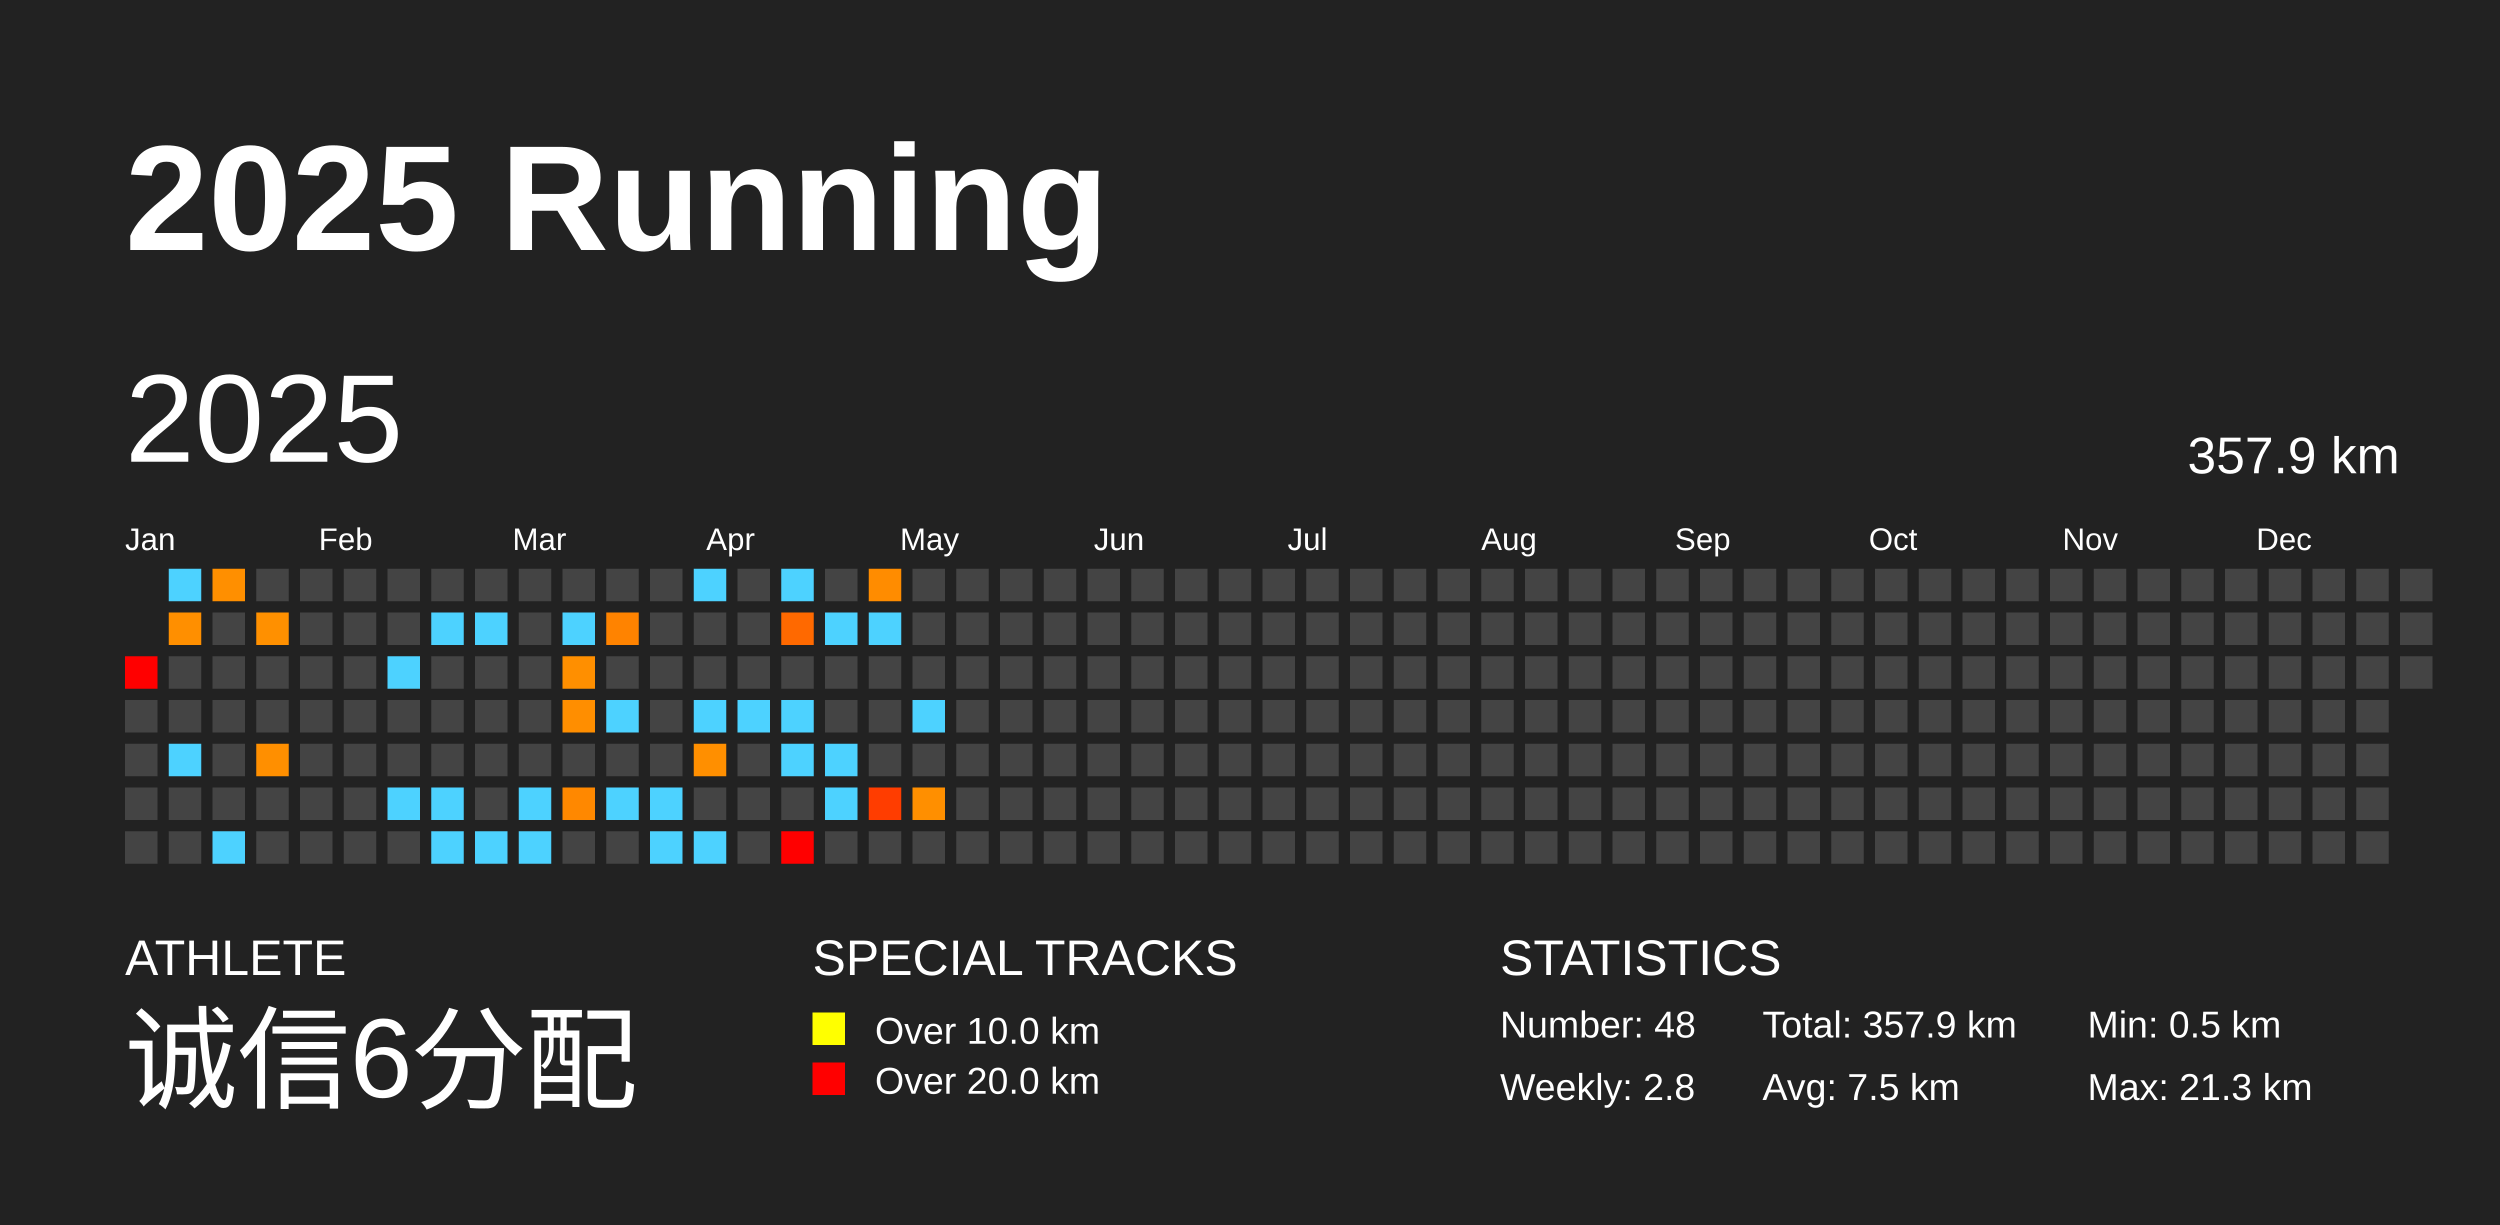
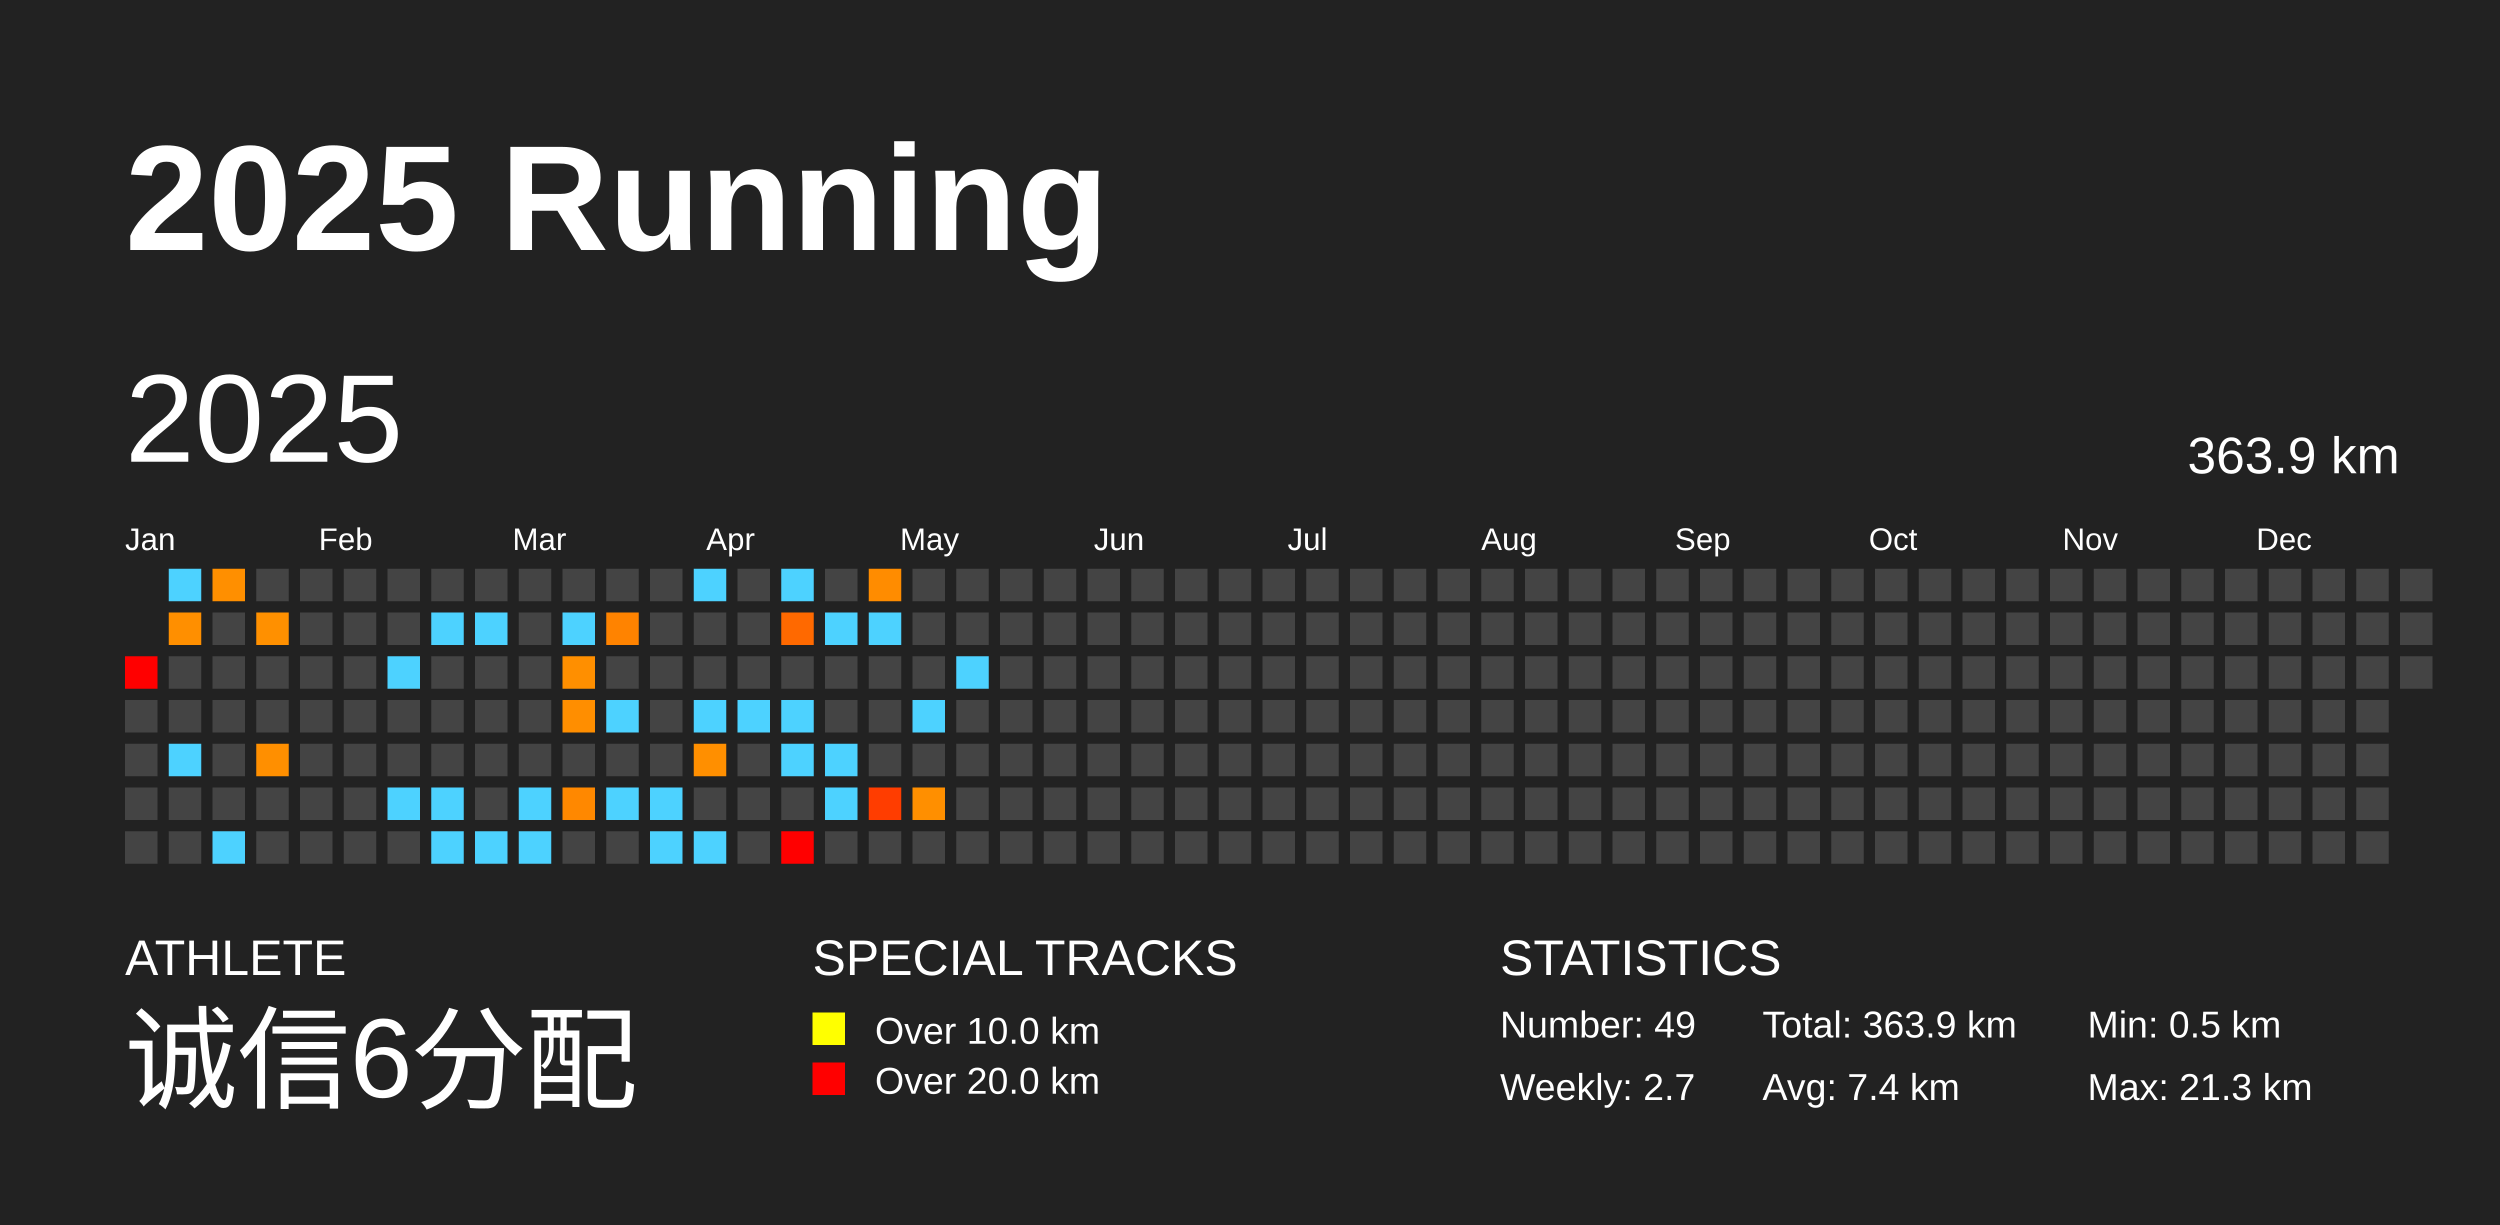
<svg xmlns="http://www.w3.org/2000/svg" baseProfile="full" height="98mm" version="1.1" viewBox="0,0,200,98" width="200mm">
  <defs />
  <rect fill="#222222" height="98" width="200" x="0" y="0" />
  <text fill="#FFFFFF" style="font-size:12px; font-family:Arial; font-weight:bold;" x="10" y="20">2025 Running</text>
  <text fill="#FFFFFF" style="font-size:4px; font-family:Arial" x="10" y="78">ATHLETE</text>
  <text fill="#FFFFFF" style="font-size:9px; font-family:Arial" x="10" y="88">诚信6分配</text>
  <text fill="#FFFFFF" style="font-size:4px; font-family:Arial" x="65" y="78">SPECIAL TRACKS</text>
  <rect fill="yellow" height="2.6" width="2.6" x="65" y="81" />
  <text fill="#FFFFFF" style="font-size:3px; font-family:Arial" x="70" y="83.5">Over 10.0 km</text>
  <rect fill="red" height="2.6" width="2.6" x="65" y="85" />
  <text fill="#FFFFFF" style="font-size:3px; font-family:Arial" x="70" y="87.5">Over 20.0 km</text>
  <text fill="#FFFFFF" style="font-size:4px; font-family:Arial" x="120" y="78">STATISTICS</text>
-   <text fill="#FFFFFF" style="font-size:3px; font-family:Arial" x="120" y="83">Number: 48</text>
-   <text fill="#FFFFFF" style="font-size:3px; font-family:Arial" x="120" y="88">Weekly: 2.8</text>
-   <text fill="#FFFFFF" style="font-size:3px; font-family:Arial" x="141" y="83">Total: 357.9 km</text>
-   <text fill="#FFFFFF" style="font-size:3px; font-family:Arial" x="141" y="88">Avg: 7.5 km</text>
+   <text fill="#FFFFFF" style="font-size:3px; font-family:Arial" x="120" y="83">Number: 49</text>
+   <text fill="#FFFFFF" style="font-size:3px; font-family:Arial" x="120" y="88">Weekly: 2.7</text>
+   <text fill="#FFFFFF" style="font-size:3px; font-family:Arial" x="141" y="83">Total: 363.9 km</text>
+   <text fill="#FFFFFF" style="font-size:3px; font-family:Arial" x="141" y="88">Avg: 7.4 km</text>
  <text fill="#FFFFFF" style="font-size:3px; font-family:Arial" x="167" y="83">Min: 0.5 km</text>
  <text fill="#FFFFFF" style="font-size:3px; font-family:Arial" x="167" y="88">Max: 21.3 km</text>
  <text dominant-baseline="hanging" fill="#FFFFFF" style="font-size:10.0px; font-family:Arial;" x="10" y="30">2025</text>
-   <text dominant-baseline="hanging" fill="#FFFFFF" style="font-size:4.125px; font-family:Arial;" x="175" y="35">357.9 km</text>
+   <text dominant-baseline="hanging" fill="#FFFFFF" style="font-size:4.125px; font-family:Arial;" x="175" y="35">363.9 km</text>
  <text fill="#FFFFFF" style="font-size:2.5px; font-family:Arial" x="10.0" y="44">Jan</text>
  <text fill="#FFFFFF" style="font-size:2.5px; font-family:Arial" x="25.5" y="44">Feb</text>
  <text fill="#FFFFFF" style="font-size:2.5px; font-family:Arial" x="41.0" y="44">Mar</text>
  <text fill="#FFFFFF" style="font-size:2.5px; font-family:Arial" x="56.5" y="44">Apr</text>
  <text fill="#FFFFFF" style="font-size:2.5px; font-family:Arial" x="72.0" y="44">May</text>
  <text fill="#FFFFFF" style="font-size:2.5px; font-family:Arial" x="87.5" y="44">Jun</text>
  <text fill="#FFFFFF" style="font-size:2.5px; font-family:Arial" x="103.0" y="44">Jul</text>
  <text fill="#FFFFFF" style="font-size:2.5px; font-family:Arial" x="118.5" y="44">Aug</text>
  <text fill="#FFFFFF" style="font-size:2.5px; font-family:Arial" x="134.0" y="44">Sep</text>
  <text fill="#FFFFFF" style="font-size:2.5px; font-family:Arial" x="149.5" y="44">Oct</text>
  <text fill="#FFFFFF" style="font-size:2.5px; font-family:Arial" x="165.0" y="44">Nov</text>
  <text fill="#FFFFFF" style="font-size:2.5px; font-family:Arial" x="180.5" y="44">Dec</text>
  <rect fill="red" height="2.6" width="2.6" x="10.0" y="52.5" />
  <rect fill="#444444" height="2.6" width="2.6" x="10.0" y="56.0" />
  <rect fill="#444444" height="2.6" width="2.6" x="10.0" y="59.5" />
  <rect fill="#444444" height="2.6" width="2.6" x="10.0" y="63.0" />
  <rect fill="#444444" height="2.6" width="2.6" x="10.0" y="66.5" />
  <rect fill="#4dd2ff" height="2.6" width="2.6" x="13.5" y="45.5" />
  <rect fill="#ff8f00" height="2.6" width="2.6" x="13.5" y="49.0" />
  <rect fill="#444444" height="2.6" width="2.6" x="13.5" y="52.5" />
  <rect fill="#444444" height="2.6" width="2.6" x="13.5" y="56.0" />
  <rect fill="#4dd2ff" height="2.6" width="2.6" x="13.5" y="59.5" />
  <rect fill="#444444" height="2.6" width="2.6" x="13.5" y="63.0" />
  <rect fill="#444444" height="2.6" width="2.6" x="13.5" y="66.5" />
  <rect fill="#ff8f00" height="2.6" width="2.6" x="17.0" y="45.5" />
  <rect fill="#444444" height="2.6" width="2.6" x="17.0" y="49.0" />
  <rect fill="#444444" height="2.6" width="2.6" x="17.0" y="52.5" />
  <rect fill="#444444" height="2.6" width="2.6" x="17.0" y="56.0" />
  <rect fill="#444444" height="2.6" width="2.6" x="17.0" y="59.5" />
  <rect fill="#444444" height="2.6" width="2.6" x="17.0" y="63.0" />
  <rect fill="#4dd2ff" height="2.6" width="2.6" x="17.0" y="66.5" />
  <rect fill="#444444" height="2.6" width="2.6" x="20.5" y="45.5" />
  <rect fill="#ff9000" height="2.6" width="2.6" x="20.5" y="49.0" />
  <rect fill="#444444" height="2.6" width="2.6" x="20.5" y="52.5" />
  <rect fill="#444444" height="2.6" width="2.6" x="20.5" y="56.0" />
  <rect fill="#ff8f00" height="2.6" width="2.6" x="20.5" y="59.5" />
  <rect fill="#444444" height="2.6" width="2.6" x="20.5" y="63.0" />
  <rect fill="#444444" height="2.6" width="2.6" x="20.5" y="66.5" />
  <rect fill="#444444" height="2.6" width="2.6" x="24.0" y="45.5" />
  <rect fill="#444444" height="2.6" width="2.6" x="24.0" y="49.0" />
  <rect fill="#444444" height="2.6" width="2.6" x="24.0" y="52.5" />
  <rect fill="#444444" height="2.6" width="2.6" x="24.0" y="56.0" />
  <rect fill="#444444" height="2.6" width="2.6" x="24.0" y="59.5" />
  <rect fill="#444444" height="2.6" width="2.6" x="24.0" y="63.0" />
  <rect fill="#444444" height="2.6" width="2.6" x="24.0" y="66.5" />
  <rect fill="#444444" height="2.6" width="2.6" x="27.5" y="45.5" />
  <rect fill="#444444" height="2.6" width="2.6" x="27.5" y="49.0" />
  <rect fill="#444444" height="2.6" width="2.6" x="27.5" y="52.5" />
  <rect fill="#444444" height="2.6" width="2.6" x="27.5" y="56.0" />
  <rect fill="#444444" height="2.6" width="2.6" x="27.5" y="59.5" />
  <rect fill="#444444" height="2.6" width="2.6" x="27.5" y="63.0" />
  <rect fill="#444444" height="2.6" width="2.6" x="27.5" y="66.5" />
  <rect fill="#444444" height="2.6" width="2.6" x="31.0" y="45.5" />
  <rect fill="#444444" height="2.6" width="2.6" x="31.0" y="49.0" />
  <rect fill="#4dd2ff" height="2.6" width="2.6" x="31.0" y="52.5" />
  <rect fill="#444444" height="2.6" width="2.6" x="31.0" y="56.0" />
  <rect fill="#444444" height="2.6" width="2.6" x="31.0" y="59.5" />
  <rect fill="#4dd2ff" height="2.6" width="2.6" x="31.0" y="63.0" />
  <rect fill="#444444" height="2.6" width="2.6" x="31.0" y="66.5" />
  <rect fill="#444444" height="2.6" width="2.6" x="34.5" y="45.5" />
  <rect fill="#4dd2ff" height="2.6" width="2.6" x="34.5" y="49.0" />
  <rect fill="#444444" height="2.6" width="2.6" x="34.5" y="52.5" />
  <rect fill="#444444" height="2.6" width="2.6" x="34.5" y="56.0" />
  <rect fill="#444444" height="2.6" width="2.6" x="34.5" y="59.5" />
  <rect fill="#4dd2ff" height="2.6" width="2.6" x="34.5" y="63.0" />
  <rect fill="#4dd2ff" height="2.6" width="2.6" x="34.5" y="66.5" />
  <rect fill="#444444" height="2.6" width="2.6" x="38.0" y="45.5" />
  <rect fill="#4dd2ff" height="2.6" width="2.6" x="38.0" y="49.0" />
  <rect fill="#444444" height="2.6" width="2.6" x="38.0" y="52.5" />
  <rect fill="#444444" height="2.6" width="2.6" x="38.0" y="56.0" />
  <rect fill="#444444" height="2.6" width="2.6" x="38.0" y="59.5" />
  <rect fill="#444444" height="2.6" width="2.6" x="38.0" y="63.0" />
  <rect fill="#4dd2ff" height="2.6" width="2.6" x="38.0" y="66.5" />
  <rect fill="#444444" height="2.6" width="2.6" x="41.5" y="45.5" />
  <rect fill="#444444" height="2.6" width="2.6" x="41.5" y="49.0" />
  <rect fill="#444444" height="2.6" width="2.6" x="41.5" y="52.5" />
  <rect fill="#444444" height="2.6" width="2.6" x="41.5" y="56.0" />
  <rect fill="#444444" height="2.6" width="2.6" x="41.5" y="59.5" />
  <rect fill="#4dd2ff" height="2.6" width="2.6" x="41.5" y="63.0" />
  <rect fill="#4dd2ff" height="2.6" width="2.6" x="41.5" y="66.5" />
  <rect fill="#444444" height="2.6" width="2.6" x="45.0" y="45.5" />
  <rect fill="#4dd2ff" height="2.6" width="2.6" x="45.0" y="49.0" />
  <rect fill="#ff8f00" height="2.6" width="2.6" x="45.0" y="52.5" />
  <rect fill="#ff8e00" height="2.6" width="2.6" x="45.0" y="56.0" />
  <rect fill="#444444" height="2.6" width="2.6" x="45.0" y="59.5" />
  <rect fill="#ff8800" height="2.6" width="2.6" x="45.0" y="63.0" />
  <rect fill="#444444" height="2.6" width="2.6" x="45.0" y="66.5" />
  <rect fill="#444444" height="2.6" width="2.6" x="48.5" y="45.5" />
  <rect fill="#ff8300" height="2.6" width="2.6" x="48.5" y="49.0" />
  <rect fill="#444444" height="2.6" width="2.6" x="48.5" y="52.5" />
  <rect fill="#4dd2ff" height="2.6" width="2.6" x="48.5" y="56.0" />
  <rect fill="#444444" height="2.6" width="2.6" x="48.5" y="59.5" />
  <rect fill="#4dd2ff" height="2.6" width="2.6" x="48.5" y="63.0" />
  <rect fill="#444444" height="2.6" width="2.6" x="48.5" y="66.5" />
  <rect fill="#444444" height="2.6" width="2.6" x="52.0" y="45.5" />
  <rect fill="#444444" height="2.6" width="2.6" x="52.0" y="49.0" />
  <rect fill="#444444" height="2.6" width="2.6" x="52.0" y="52.5" />
  <rect fill="#444444" height="2.6" width="2.6" x="52.0" y="56.0" />
  <rect fill="#444444" height="2.6" width="2.6" x="52.0" y="59.5" />
  <rect fill="#4dd2ff" height="2.6" width="2.6" x="52.0" y="63.0" />
  <rect fill="#4dd2ff" height="2.6" width="2.6" x="52.0" y="66.5" />
  <rect fill="#4dd2ff" height="2.6" width="2.6" x="55.5" y="45.5" />
  <rect fill="#444444" height="2.6" width="2.6" x="55.5" y="49.0" />
  <rect fill="#444444" height="2.6" width="2.6" x="55.5" y="52.5" />
  <rect fill="#4dd2ff" height="2.6" width="2.6" x="55.5" y="56.0" />
  <rect fill="#ff8f00" height="2.6" width="2.6" x="55.5" y="59.5" />
  <rect fill="#444444" height="2.6" width="2.6" x="55.5" y="63.0" />
  <rect fill="#4dd2ff" height="2.6" width="2.6" x="55.5" y="66.5" />
  <rect fill="#444444" height="2.6" width="2.6" x="59.0" y="45.5" />
  <rect fill="#444444" height="2.6" width="2.6" x="59.0" y="49.0" />
  <rect fill="#444444" height="2.6" width="2.6" x="59.0" y="52.5" />
  <rect fill="#4dd2ff" height="2.6" width="2.6" x="59.0" y="56.0" />
  <rect fill="#444444" height="2.6" width="2.6" x="59.0" y="59.5" />
  <rect fill="#444444" height="2.6" width="2.6" x="59.0" y="63.0" />
  <rect fill="#444444" height="2.6" width="2.6" x="59.0" y="66.5" />
  <rect fill="#4dd2ff" height="2.6" width="2.6" x="62.5" y="45.5" />
  <rect fill="#ff6900" height="2.6" width="2.6" x="62.5" y="49.0" />
  <rect fill="#444444" height="2.6" width="2.6" x="62.5" y="52.5" />
  <rect fill="#4dd2ff" height="2.6" width="2.6" x="62.5" y="56.0" />
  <rect fill="#4dd2ff" height="2.6" width="2.6" x="62.5" y="59.5" />
  <rect fill="#444444" height="2.6" width="2.6" x="62.5" y="63.0" />
  <rect fill="red" height="2.6" width="2.6" x="62.5" y="66.5" />
  <rect fill="#444444" height="2.6" width="2.6" x="66.0" y="45.5" />
  <rect fill="#4dd2ff" height="2.6" width="2.6" x="66.0" y="49.0" />
  <rect fill="#444444" height="2.6" width="2.6" x="66.0" y="52.5" />
  <rect fill="#444444" height="2.6" width="2.6" x="66.0" y="56.0" />
  <rect fill="#4dd2ff" height="2.6" width="2.6" x="66.0" y="59.5" />
  <rect fill="#4dd2ff" height="2.6" width="2.6" x="66.0" y="63.0" />
  <rect fill="#444444" height="2.6" width="2.6" x="66.0" y="66.5" />
  <rect fill="#ff8c00" height="2.6" width="2.6" x="69.5" y="45.5" />
  <rect fill="#4dd2ff" height="2.6" width="2.6" x="69.5" y="49.0" />
  <rect fill="#444444" height="2.6" width="2.6" x="69.5" y="52.5" />
  <rect fill="#444444" height="2.6" width="2.6" x="69.5" y="56.0" />
  <rect fill="#444444" height="2.6" width="2.6" x="69.5" y="59.5" />
  <rect fill="#ff3d00" height="2.6" width="2.6" x="69.5" y="63.0" />
  <rect fill="#444444" height="2.6" width="2.6" x="69.5" y="66.5" />
  <rect fill="#444444" height="2.6" width="2.6" x="73.0" y="45.5" />
  <rect fill="#444444" height="2.6" width="2.6" x="73.0" y="49.0" />
  <rect fill="#444444" height="2.6" width="2.6" x="73.0" y="52.5" />
  <rect fill="#4dd2ff" height="2.6" width="2.6" x="73.0" y="56.0" />
  <rect fill="#444444" height="2.6" width="2.6" x="73.0" y="59.5" />
  <rect fill="#ff8f00" height="2.6" width="2.6" x="73.0" y="63.0" />
  <rect fill="#444444" height="2.6" width="2.6" x="73.0" y="66.5" />
  <rect fill="#444444" height="2.6" width="2.6" x="76.5" y="45.5" />
  <rect fill="#444444" height="2.6" width="2.6" x="76.5" y="49.0" />
-   <rect fill="#444444" height="2.6" width="2.6" x="76.5" y="52.5" />
+   <rect fill="#4dd2ff" height="2.6" width="2.6" x="76.5" y="52.5" />
  <rect fill="#444444" height="2.6" width="2.6" x="76.5" y="56.0" />
  <rect fill="#444444" height="2.6" width="2.6" x="76.5" y="59.5" />
  <rect fill="#444444" height="2.6" width="2.6" x="76.5" y="63.0" />
  <rect fill="#444444" height="2.6" width="2.6" x="76.5" y="66.5" />
  <rect fill="#444444" height="2.6" width="2.6" x="80.0" y="45.5" />
  <rect fill="#444444" height="2.6" width="2.6" x="80.0" y="49.0" />
  <rect fill="#444444" height="2.6" width="2.6" x="80.0" y="52.5" />
  <rect fill="#444444" height="2.6" width="2.6" x="80.0" y="56.0" />
  <rect fill="#444444" height="2.6" width="2.6" x="80.0" y="59.5" />
  <rect fill="#444444" height="2.6" width="2.6" x="80.0" y="63.0" />
  <rect fill="#444444" height="2.6" width="2.6" x="80.0" y="66.5" />
  <rect fill="#444444" height="2.6" width="2.6" x="83.5" y="45.5" />
  <rect fill="#444444" height="2.6" width="2.6" x="83.5" y="49.0" />
  <rect fill="#444444" height="2.6" width="2.6" x="83.5" y="52.5" />
  <rect fill="#444444" height="2.6" width="2.6" x="83.5" y="56.0" />
  <rect fill="#444444" height="2.6" width="2.6" x="83.5" y="59.5" />
  <rect fill="#444444" height="2.6" width="2.6" x="83.5" y="63.0" />
  <rect fill="#444444" height="2.6" width="2.6" x="83.5" y="66.5" />
  <rect fill="#444444" height="2.6" width="2.6" x="87.0" y="45.5" />
  <rect fill="#444444" height="2.6" width="2.6" x="87.0" y="49.0" />
  <rect fill="#444444" height="2.6" width="2.6" x="87.0" y="52.5" />
  <rect fill="#444444" height="2.6" width="2.6" x="87.0" y="56.0" />
  <rect fill="#444444" height="2.6" width="2.6" x="87.0" y="59.5" />
  <rect fill="#444444" height="2.6" width="2.6" x="87.0" y="63.0" />
  <rect fill="#444444" height="2.6" width="2.6" x="87.0" y="66.5" />
  <rect fill="#444444" height="2.6" width="2.6" x="90.5" y="45.5" />
  <rect fill="#444444" height="2.6" width="2.6" x="90.5" y="49.0" />
  <rect fill="#444444" height="2.6" width="2.6" x="90.5" y="52.5" />
  <rect fill="#444444" height="2.6" width="2.6" x="90.5" y="56.0" />
  <rect fill="#444444" height="2.6" width="2.6" x="90.5" y="59.5" />
  <rect fill="#444444" height="2.6" width="2.6" x="90.5" y="63.0" />
  <rect fill="#444444" height="2.6" width="2.6" x="90.5" y="66.5" />
  <rect fill="#444444" height="2.6" width="2.6" x="94.0" y="45.5" />
  <rect fill="#444444" height="2.6" width="2.6" x="94.0" y="49.0" />
  <rect fill="#444444" height="2.6" width="2.6" x="94.0" y="52.5" />
  <rect fill="#444444" height="2.6" width="2.6" x="94.0" y="56.0" />
  <rect fill="#444444" height="2.6" width="2.6" x="94.0" y="59.5" />
  <rect fill="#444444" height="2.6" width="2.6" x="94.0" y="63.0" />
  <rect fill="#444444" height="2.6" width="2.6" x="94.0" y="66.5" />
  <rect fill="#444444" height="2.6" width="2.6" x="97.5" y="45.5" />
  <rect fill="#444444" height="2.6" width="2.6" x="97.5" y="49.0" />
  <rect fill="#444444" height="2.6" width="2.6" x="97.5" y="52.5" />
  <rect fill="#444444" height="2.6" width="2.6" x="97.5" y="56.0" />
  <rect fill="#444444" height="2.6" width="2.6" x="97.5" y="59.5" />
  <rect fill="#444444" height="2.6" width="2.6" x="97.5" y="63.0" />
  <rect fill="#444444" height="2.6" width="2.6" x="97.5" y="66.5" />
  <rect fill="#444444" height="2.6" width="2.6" x="101.0" y="45.5" />
  <rect fill="#444444" height="2.6" width="2.6" x="101.0" y="49.0" />
  <rect fill="#444444" height="2.6" width="2.6" x="101.0" y="52.5" />
  <rect fill="#444444" height="2.6" width="2.6" x="101.0" y="56.0" />
  <rect fill="#444444" height="2.6" width="2.6" x="101.0" y="59.5" />
  <rect fill="#444444" height="2.6" width="2.6" x="101.0" y="63.0" />
  <rect fill="#444444" height="2.6" width="2.6" x="101.0" y="66.5" />
  <rect fill="#444444" height="2.6" width="2.6" x="104.5" y="45.5" />
  <rect fill="#444444" height="2.6" width="2.6" x="104.5" y="49.0" />
  <rect fill="#444444" height="2.6" width="2.6" x="104.5" y="52.5" />
  <rect fill="#444444" height="2.6" width="2.6" x="104.5" y="56.0" />
  <rect fill="#444444" height="2.6" width="2.6" x="104.5" y="59.5" />
  <rect fill="#444444" height="2.6" width="2.6" x="104.5" y="63.0" />
  <rect fill="#444444" height="2.6" width="2.6" x="104.5" y="66.5" />
  <rect fill="#444444" height="2.6" width="2.6" x="108.0" y="45.5" />
  <rect fill="#444444" height="2.6" width="2.6" x="108.0" y="49.0" />
  <rect fill="#444444" height="2.6" width="2.6" x="108.0" y="52.5" />
  <rect fill="#444444" height="2.6" width="2.6" x="108.0" y="56.0" />
  <rect fill="#444444" height="2.6" width="2.6" x="108.0" y="59.5" />
  <rect fill="#444444" height="2.6" width="2.6" x="108.0" y="63.0" />
  <rect fill="#444444" height="2.6" width="2.6" x="108.0" y="66.5" />
  <rect fill="#444444" height="2.6" width="2.6" x="111.5" y="45.5" />
  <rect fill="#444444" height="2.6" width="2.6" x="111.5" y="49.0" />
  <rect fill="#444444" height="2.6" width="2.6" x="111.5" y="52.5" />
  <rect fill="#444444" height="2.6" width="2.6" x="111.5" y="56.0" />
  <rect fill="#444444" height="2.6" width="2.6" x="111.5" y="59.5" />
  <rect fill="#444444" height="2.6" width="2.6" x="111.5" y="63.0" />
  <rect fill="#444444" height="2.6" width="2.6" x="111.5" y="66.5" />
  <rect fill="#444444" height="2.6" width="2.6" x="115.0" y="45.5" />
  <rect fill="#444444" height="2.6" width="2.6" x="115.0" y="49.0" />
  <rect fill="#444444" height="2.6" width="2.6" x="115.0" y="52.5" />
  <rect fill="#444444" height="2.6" width="2.6" x="115.0" y="56.0" />
  <rect fill="#444444" height="2.6" width="2.6" x="115.0" y="59.5" />
  <rect fill="#444444" height="2.6" width="2.6" x="115.0" y="63.0" />
  <rect fill="#444444" height="2.6" width="2.6" x="115.0" y="66.5" />
  <rect fill="#444444" height="2.6" width="2.6" x="118.5" y="45.5" />
  <rect fill="#444444" height="2.6" width="2.6" x="118.5" y="49.0" />
  <rect fill="#444444" height="2.6" width="2.6" x="118.5" y="52.5" />
  <rect fill="#444444" height="2.6" width="2.6" x="118.5" y="56.0" />
  <rect fill="#444444" height="2.6" width="2.6" x="118.5" y="59.5" />
  <rect fill="#444444" height="2.6" width="2.6" x="118.5" y="63.0" />
  <rect fill="#444444" height="2.6" width="2.6" x="118.5" y="66.5" />
  <rect fill="#444444" height="2.6" width="2.6" x="122.0" y="45.5" />
  <rect fill="#444444" height="2.6" width="2.6" x="122.0" y="49.0" />
  <rect fill="#444444" height="2.6" width="2.6" x="122.0" y="52.5" />
  <rect fill="#444444" height="2.6" width="2.6" x="122.0" y="56.0" />
  <rect fill="#444444" height="2.6" width="2.6" x="122.0" y="59.5" />
  <rect fill="#444444" height="2.6" width="2.6" x="122.0" y="63.0" />
  <rect fill="#444444" height="2.6" width="2.6" x="122.0" y="66.5" />
  <rect fill="#444444" height="2.6" width="2.6" x="125.5" y="45.5" />
  <rect fill="#444444" height="2.6" width="2.6" x="125.5" y="49.0" />
  <rect fill="#444444" height="2.6" width="2.6" x="125.5" y="52.5" />
  <rect fill="#444444" height="2.6" width="2.6" x="125.5" y="56.0" />
  <rect fill="#444444" height="2.6" width="2.6" x="125.5" y="59.5" />
  <rect fill="#444444" height="2.6" width="2.6" x="125.5" y="63.0" />
  <rect fill="#444444" height="2.6" width="2.6" x="125.5" y="66.5" />
  <rect fill="#444444" height="2.6" width="2.6" x="129.0" y="45.5" />
  <rect fill="#444444" height="2.6" width="2.6" x="129.0" y="49.0" />
  <rect fill="#444444" height="2.6" width="2.6" x="129.0" y="52.5" />
  <rect fill="#444444" height="2.6" width="2.6" x="129.0" y="56.0" />
  <rect fill="#444444" height="2.6" width="2.6" x="129.0" y="59.5" />
  <rect fill="#444444" height="2.6" width="2.6" x="129.0" y="63.0" />
  <rect fill="#444444" height="2.6" width="2.6" x="129.0" y="66.5" />
  <rect fill="#444444" height="2.6" width="2.6" x="132.5" y="45.5" />
  <rect fill="#444444" height="2.6" width="2.6" x="132.5" y="49.0" />
  <rect fill="#444444" height="2.6" width="2.6" x="132.5" y="52.5" />
  <rect fill="#444444" height="2.6" width="2.6" x="132.5" y="56.0" />
  <rect fill="#444444" height="2.6" width="2.6" x="132.5" y="59.5" />
  <rect fill="#444444" height="2.6" width="2.6" x="132.5" y="63.0" />
  <rect fill="#444444" height="2.6" width="2.6" x="132.5" y="66.5" />
  <rect fill="#444444" height="2.6" width="2.6" x="136.0" y="45.5" />
  <rect fill="#444444" height="2.6" width="2.6" x="136.0" y="49.0" />
  <rect fill="#444444" height="2.6" width="2.6" x="136.0" y="52.5" />
  <rect fill="#444444" height="2.6" width="2.6" x="136.0" y="56.0" />
  <rect fill="#444444" height="2.6" width="2.6" x="136.0" y="59.5" />
  <rect fill="#444444" height="2.6" width="2.6" x="136.0" y="63.0" />
  <rect fill="#444444" height="2.6" width="2.6" x="136.0" y="66.5" />
  <rect fill="#444444" height="2.6" width="2.6" x="139.5" y="45.5" />
  <rect fill="#444444" height="2.6" width="2.6" x="139.5" y="49.0" />
  <rect fill="#444444" height="2.6" width="2.6" x="139.5" y="52.5" />
  <rect fill="#444444" height="2.6" width="2.6" x="139.5" y="56.0" />
  <rect fill="#444444" height="2.6" width="2.6" x="139.5" y="59.5" />
  <rect fill="#444444" height="2.6" width="2.6" x="139.5" y="63.0" />
  <rect fill="#444444" height="2.6" width="2.6" x="139.5" y="66.5" />
  <rect fill="#444444" height="2.6" width="2.6" x="143.0" y="45.5" />
  <rect fill="#444444" height="2.6" width="2.6" x="143.0" y="49.0" />
  <rect fill="#444444" height="2.6" width="2.6" x="143.0" y="52.5" />
  <rect fill="#444444" height="2.6" width="2.6" x="143.0" y="56.0" />
  <rect fill="#444444" height="2.6" width="2.6" x="143.0" y="59.5" />
  <rect fill="#444444" height="2.6" width="2.6" x="143.0" y="63.0" />
  <rect fill="#444444" height="2.6" width="2.6" x="143.0" y="66.5" />
  <rect fill="#444444" height="2.6" width="2.6" x="146.5" y="45.5" />
  <rect fill="#444444" height="2.6" width="2.6" x="146.5" y="49.0" />
  <rect fill="#444444" height="2.6" width="2.6" x="146.5" y="52.5" />
  <rect fill="#444444" height="2.6" width="2.6" x="146.5" y="56.0" />
  <rect fill="#444444" height="2.6" width="2.6" x="146.5" y="59.5" />
  <rect fill="#444444" height="2.6" width="2.6" x="146.5" y="63.0" />
  <rect fill="#444444" height="2.6" width="2.6" x="146.5" y="66.5" />
  <rect fill="#444444" height="2.6" width="2.6" x="150.0" y="45.5" />
  <rect fill="#444444" height="2.6" width="2.6" x="150.0" y="49.0" />
  <rect fill="#444444" height="2.6" width="2.6" x="150.0" y="52.5" />
  <rect fill="#444444" height="2.6" width="2.6" x="150.0" y="56.0" />
  <rect fill="#444444" height="2.6" width="2.6" x="150.0" y="59.5" />
  <rect fill="#444444" height="2.6" width="2.6" x="150.0" y="63.0" />
  <rect fill="#444444" height="2.6" width="2.6" x="150.0" y="66.5" />
  <rect fill="#444444" height="2.6" width="2.6" x="153.5" y="45.5" />
  <rect fill="#444444" height="2.6" width="2.6" x="153.5" y="49.0" />
  <rect fill="#444444" height="2.6" width="2.6" x="153.5" y="52.5" />
  <rect fill="#444444" height="2.6" width="2.6" x="153.5" y="56.0" />
  <rect fill="#444444" height="2.6" width="2.6" x="153.5" y="59.5" />
  <rect fill="#444444" height="2.6" width="2.6" x="153.5" y="63.0" />
  <rect fill="#444444" height="2.6" width="2.6" x="153.5" y="66.5" />
  <rect fill="#444444" height="2.6" width="2.6" x="157.0" y="45.5" />
  <rect fill="#444444" height="2.6" width="2.6" x="157.0" y="49.0" />
  <rect fill="#444444" height="2.6" width="2.6" x="157.0" y="52.5" />
  <rect fill="#444444" height="2.6" width="2.6" x="157.0" y="56.0" />
  <rect fill="#444444" height="2.6" width="2.6" x="157.0" y="59.5" />
  <rect fill="#444444" height="2.6" width="2.6" x="157.0" y="63.0" />
  <rect fill="#444444" height="2.6" width="2.6" x="157.0" y="66.5" />
  <rect fill="#444444" height="2.6" width="2.6" x="160.5" y="45.5" />
  <rect fill="#444444" height="2.6" width="2.6" x="160.5" y="49.0" />
  <rect fill="#444444" height="2.6" width="2.6" x="160.5" y="52.5" />
  <rect fill="#444444" height="2.6" width="2.6" x="160.5" y="56.0" />
  <rect fill="#444444" height="2.6" width="2.6" x="160.5" y="59.5" />
  <rect fill="#444444" height="2.6" width="2.6" x="160.5" y="63.0" />
  <rect fill="#444444" height="2.6" width="2.6" x="160.5" y="66.5" />
  <rect fill="#444444" height="2.6" width="2.6" x="164.0" y="45.5" />
  <rect fill="#444444" height="2.6" width="2.6" x="164.0" y="49.0" />
  <rect fill="#444444" height="2.6" width="2.6" x="164.0" y="52.5" />
  <rect fill="#444444" height="2.6" width="2.6" x="164.0" y="56.0" />
  <rect fill="#444444" height="2.6" width="2.6" x="164.0" y="59.5" />
  <rect fill="#444444" height="2.6" width="2.6" x="164.0" y="63.0" />
  <rect fill="#444444" height="2.6" width="2.6" x="164.0" y="66.5" />
  <rect fill="#444444" height="2.6" width="2.6" x="167.5" y="45.5" />
  <rect fill="#444444" height="2.6" width="2.6" x="167.5" y="49.0" />
  <rect fill="#444444" height="2.6" width="2.6" x="167.5" y="52.5" />
  <rect fill="#444444" height="2.6" width="2.6" x="167.5" y="56.0" />
  <rect fill="#444444" height="2.6" width="2.6" x="167.5" y="59.5" />
  <rect fill="#444444" height="2.6" width="2.6" x="167.5" y="63.0" />
  <rect fill="#444444" height="2.6" width="2.6" x="167.5" y="66.5" />
  <rect fill="#444444" height="2.6" width="2.6" x="171.0" y="45.5" />
  <rect fill="#444444" height="2.6" width="2.6" x="171.0" y="49.0" />
  <rect fill="#444444" height="2.6" width="2.6" x="171.0" y="52.5" />
  <rect fill="#444444" height="2.6" width="2.6" x="171.0" y="56.0" />
  <rect fill="#444444" height="2.6" width="2.6" x="171.0" y="59.5" />
  <rect fill="#444444" height="2.6" width="2.6" x="171.0" y="63.0" />
  <rect fill="#444444" height="2.6" width="2.6" x="171.0" y="66.5" />
  <rect fill="#444444" height="2.6" width="2.6" x="174.5" y="45.5" />
  <rect fill="#444444" height="2.6" width="2.6" x="174.5" y="49.0" />
  <rect fill="#444444" height="2.6" width="2.6" x="174.5" y="52.5" />
  <rect fill="#444444" height="2.6" width="2.6" x="174.5" y="56.0" />
  <rect fill="#444444" height="2.6" width="2.6" x="174.5" y="59.5" />
  <rect fill="#444444" height="2.6" width="2.6" x="174.5" y="63.0" />
  <rect fill="#444444" height="2.6" width="2.6" x="174.5" y="66.5" />
  <rect fill="#444444" height="2.6" width="2.6" x="178.0" y="45.5" />
  <rect fill="#444444" height="2.6" width="2.6" x="178.0" y="49.0" />
  <rect fill="#444444" height="2.6" width="2.6" x="178.0" y="52.5" />
  <rect fill="#444444" height="2.6" width="2.6" x="178.0" y="56.0" />
  <rect fill="#444444" height="2.6" width="2.6" x="178.0" y="59.5" />
  <rect fill="#444444" height="2.6" width="2.6" x="178.0" y="63.0" />
  <rect fill="#444444" height="2.6" width="2.6" x="178.0" y="66.5" />
  <rect fill="#444444" height="2.6" width="2.6" x="181.5" y="45.5" />
  <rect fill="#444444" height="2.6" width="2.6" x="181.5" y="49.0" />
  <rect fill="#444444" height="2.6" width="2.6" x="181.5" y="52.5" />
  <rect fill="#444444" height="2.6" width="2.6" x="181.5" y="56.0" />
  <rect fill="#444444" height="2.6" width="2.6" x="181.5" y="59.5" />
  <rect fill="#444444" height="2.6" width="2.6" x="181.5" y="63.0" />
  <rect fill="#444444" height="2.6" width="2.6" x="181.5" y="66.5" />
  <rect fill="#444444" height="2.6" width="2.6" x="185.0" y="45.5" />
  <rect fill="#444444" height="2.6" width="2.6" x="185.0" y="49.0" />
  <rect fill="#444444" height="2.6" width="2.6" x="185.0" y="52.5" />
  <rect fill="#444444" height="2.6" width="2.6" x="185.0" y="56.0" />
  <rect fill="#444444" height="2.6" width="2.6" x="185.0" y="59.5" />
  <rect fill="#444444" height="2.6" width="2.6" x="185.0" y="63.0" />
  <rect fill="#444444" height="2.6" width="2.6" x="185.0" y="66.5" />
  <rect fill="#444444" height="2.6" width="2.6" x="188.5" y="45.5" />
  <rect fill="#444444" height="2.6" width="2.6" x="188.5" y="49.0" />
  <rect fill="#444444" height="2.6" width="2.6" x="188.5" y="52.5" />
  <rect fill="#444444" height="2.6" width="2.6" x="188.5" y="56.0" />
  <rect fill="#444444" height="2.6" width="2.6" x="188.5" y="59.5" />
  <rect fill="#444444" height="2.6" width="2.6" x="188.5" y="63.0" />
  <rect fill="#444444" height="2.6" width="2.6" x="188.5" y="66.5" />
  <rect fill="#444444" height="2.6" width="2.6" x="192.0" y="45.5" />
  <rect fill="#444444" height="2.6" width="2.6" x="192.0" y="49.0" />
  <rect fill="#444444" height="2.6" width="2.6" x="192.0" y="52.5" />
</svg>
